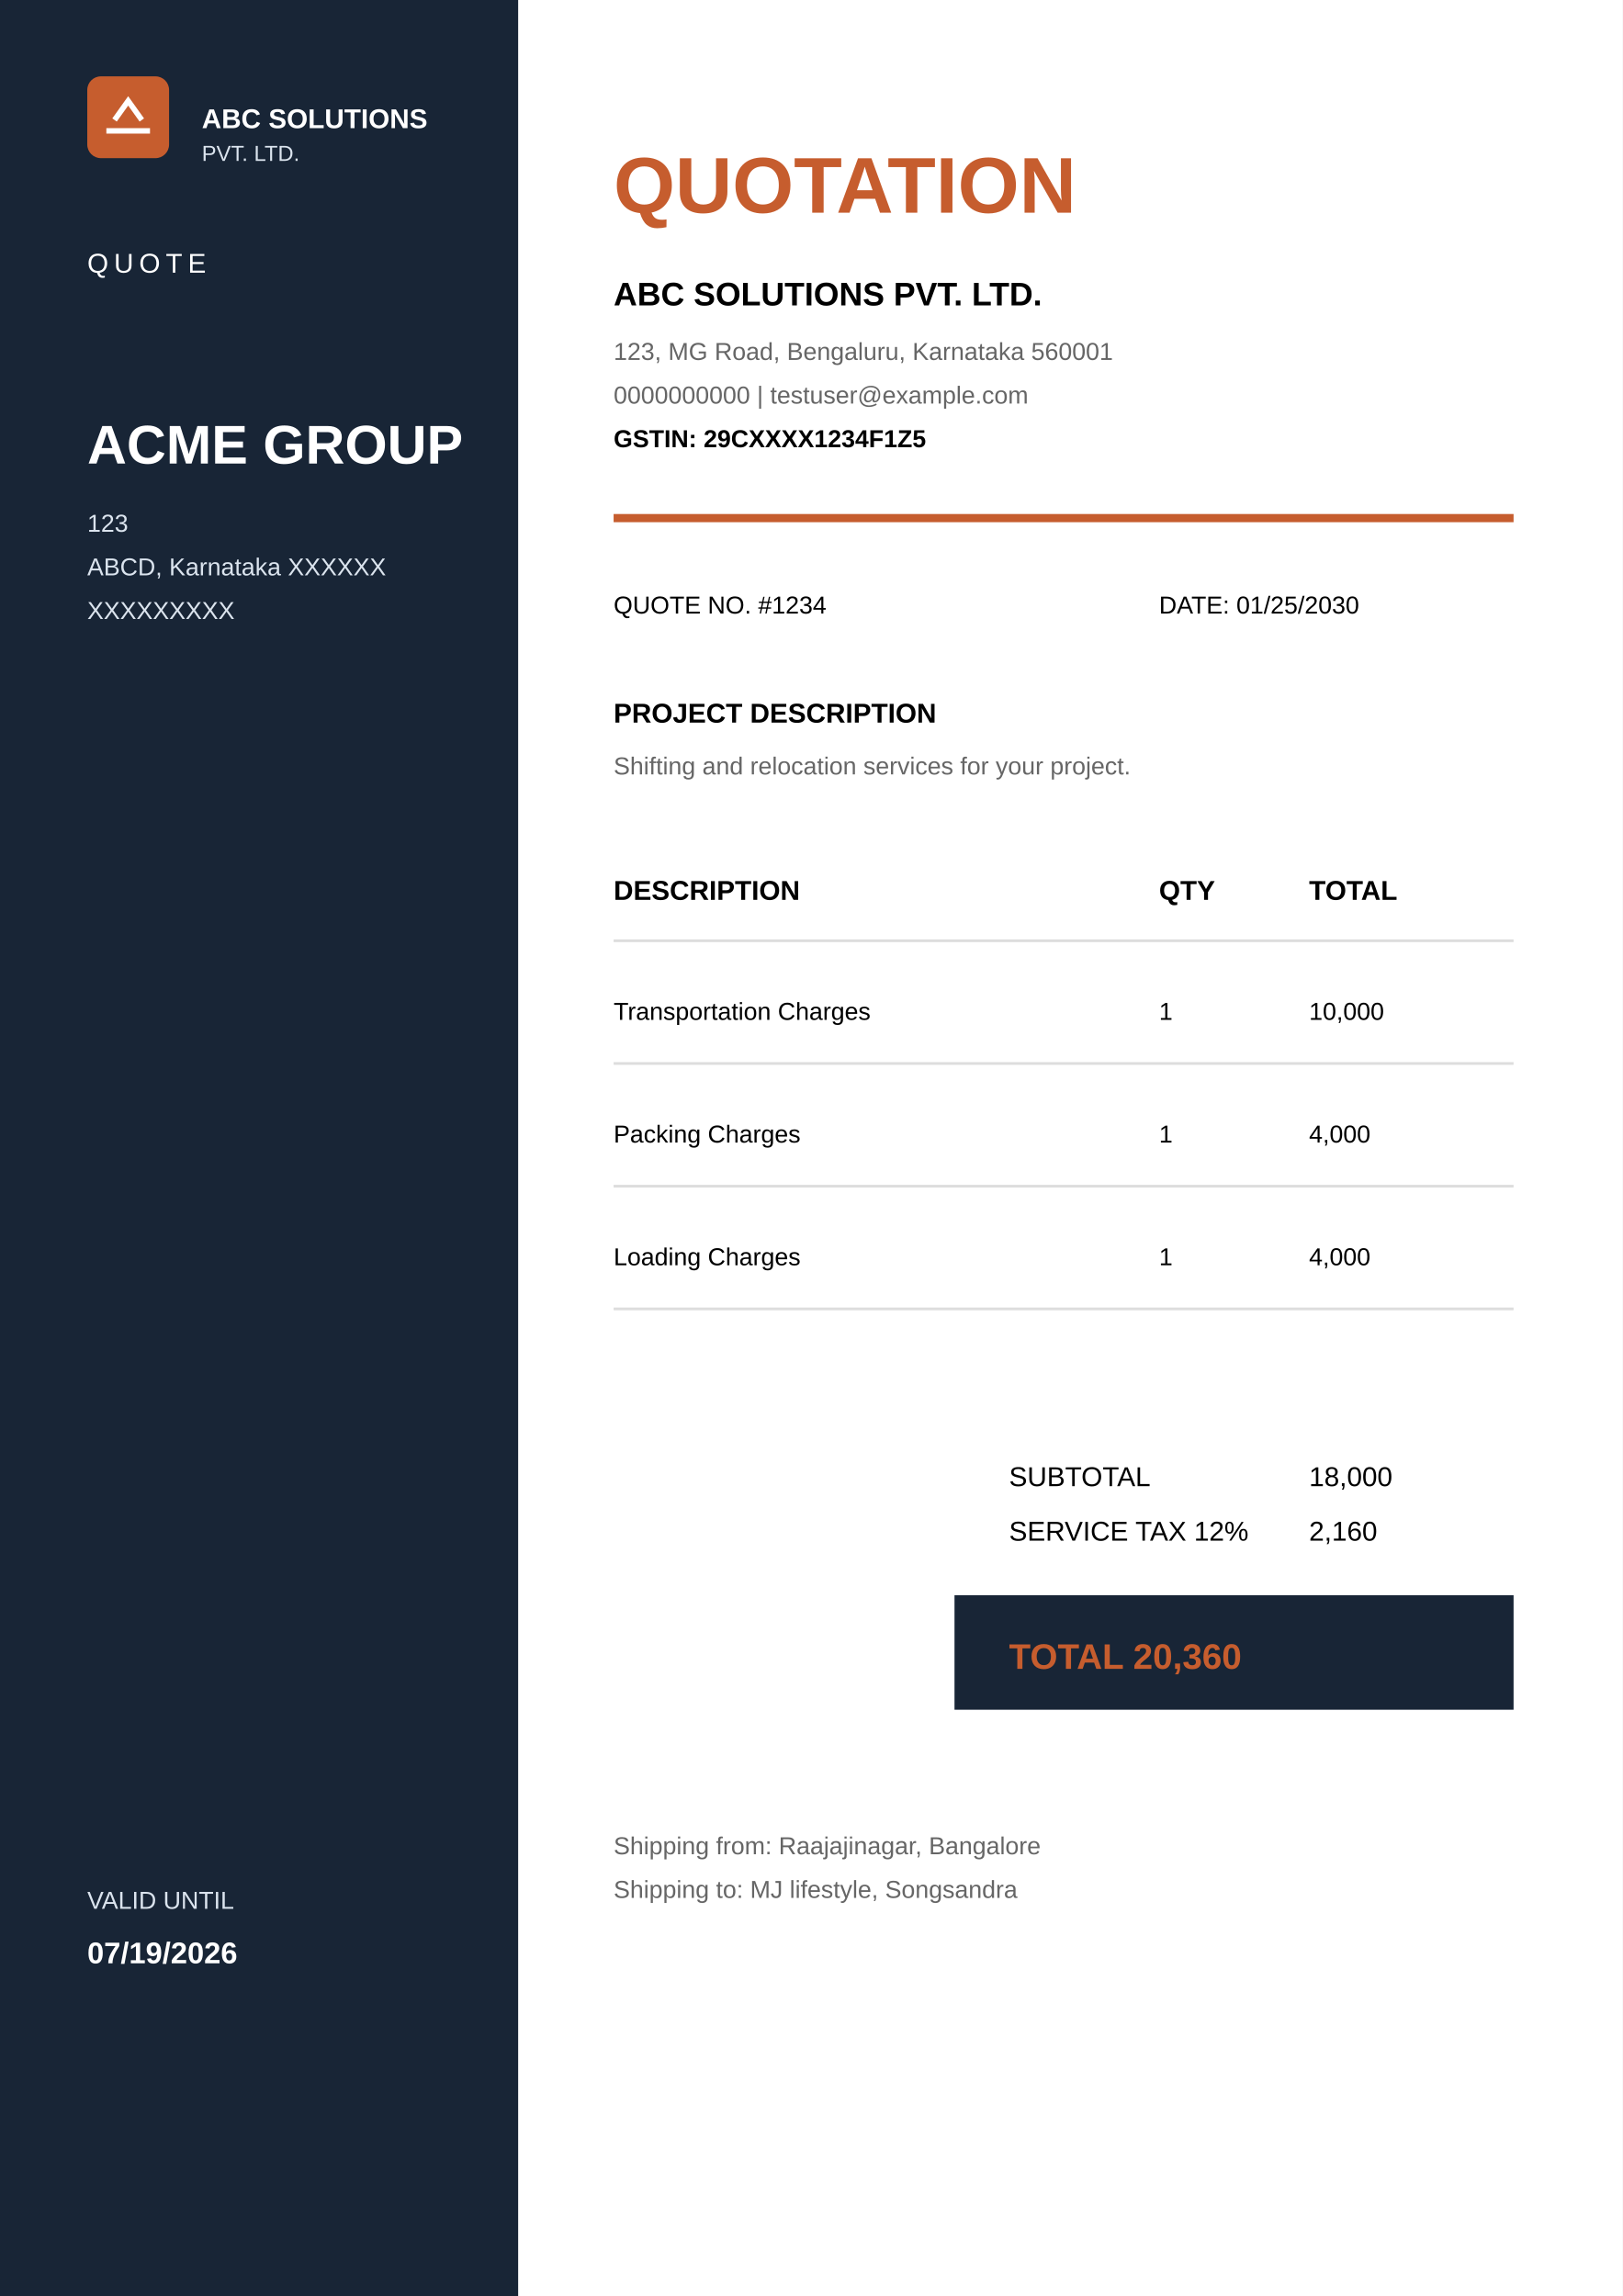
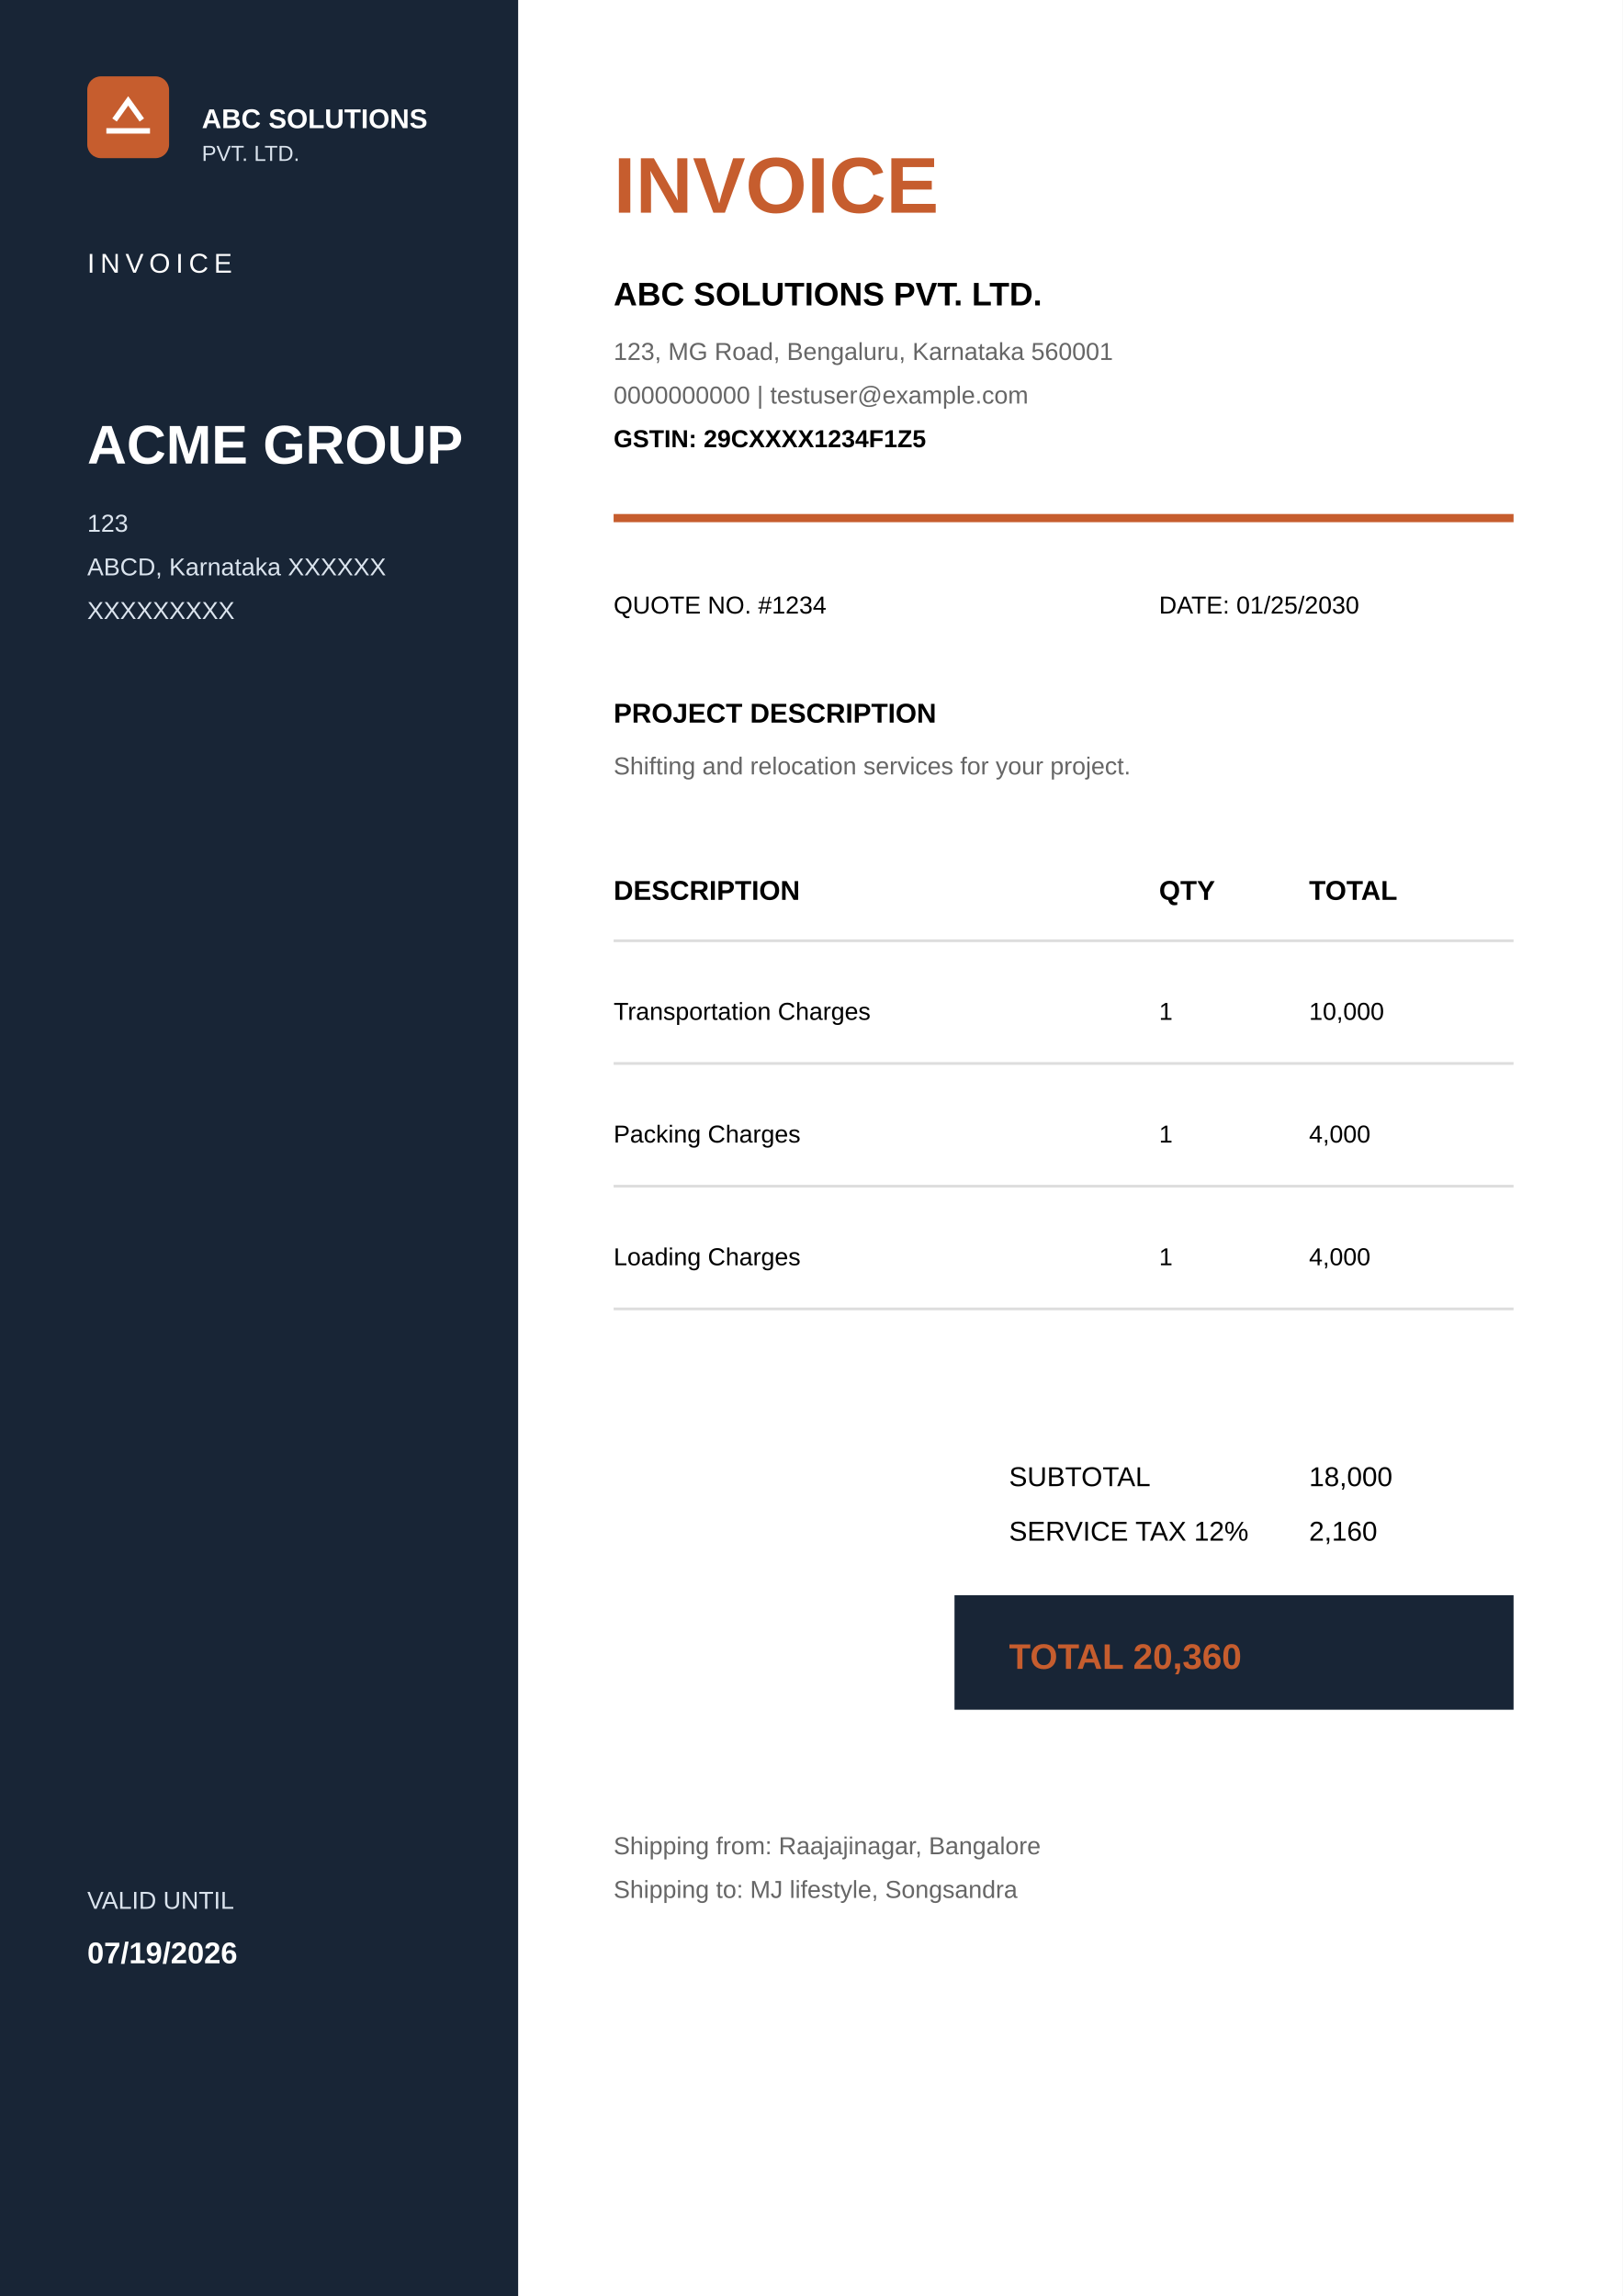
<svg xmlns="http://www.w3.org/2000/svg" width="595" height="842" viewBox="0 0 595 842">
  <rect width="595" height="842" fill="#fff" />
  <rect width="190" height="842" fill="#182536" />
  <g transform="translate(32 28)">
    <rect width="30" height="30" rx="5" fill="#c65d2e" />
    <path d="M7 20h16M10 16l5-7 5 7" fill="none" stroke="#fff" stroke-width="2" />
    <text x="42" y="19" font-family="Arial" font-size="10" font-weight="700" fill="#fff">ABC SOLUTIONS</text>
    <text x="42" y="31" font-family="Arial" font-size="8" fill="#dbe4ee">PVT. LTD.</text>
  </g>
-   <text x="32" y="100" font-family="Arial" font-size="10" fill="#fff" letter-spacing="2">QUOTE</text>
+   <text x="32" y="100" font-family="Arial" font-size="10" fill="#fff" letter-spacing="2">INVOICE</text>
  <text x="32" y="170" font-family="Arial" font-size="20" font-weight="700" fill="#fff">ACME GROUP</text>
  <text x="32" y="195" font-family="Arial" font-size="9" fill="#dbe4ee">123</text>
  <text x="32" y="211" font-family="Arial" font-size="9" fill="#dbe4ee">ABCD, Karnataka XXXXXX</text>
  <text x="32" y="227" font-family="Arial" font-size="9" fill="#dbe4ee">XXXXXXXXX</text>
  <text x="32" y="700" font-family="Arial" font-size="9" fill="#dbe4ee">VALID UNTIL</text>
  <text x="32" y="720" font-family="Arial" font-size="11" font-weight="700" fill="#fff">07/19/2026</text>
-   <text x="225" y="78" font-family="Arial" font-size="29" font-weight="700" fill="#c65d2e">QUOTATION</text>
+   <text x="225" y="78" font-family="Arial" font-size="29" font-weight="700" fill="#c65d2e">INVOICE</text>
  <text x="225" y="112" font-family="Arial" font-size="12" font-weight="700">ABC SOLUTIONS PVT. LTD.</text>
  <text x="225" y="132" font-family="Arial" font-size="9" fill="#666">123, MG Road, Bengaluru, Karnataka 560001</text>
  <text x="225" y="148" font-family="Arial" font-size="9" fill="#666">0000000000  |  testuser@example.com</text>
  <text x="225" y="164" font-family="Arial" font-size="9" font-weight="700">GSTIN: 29CXXXX1234F1Z5</text>
  <line x1="225" y1="190" x2="555" y2="190" stroke="#c65d2e" stroke-width="3" />
  <text x="225" y="225" font-family="Arial" font-size="9">QUOTE NO. #1234</text>
  <text x="425" y="225" font-family="Arial" font-size="9">DATE: 01/25/2030</text>
  <text x="225" y="265" font-family="Arial" font-size="10" font-weight="700">PROJECT DESCRIPTION</text>
  <text x="225" y="284" font-family="Arial" font-size="9" fill="#666">Shifting and relocation services for your project.</text>
  <text x="225" y="330" font-family="Arial" font-size="10" font-weight="700">DESCRIPTION</text>
  <text x="425" y="330" font-family="Arial" font-size="10" font-weight="700">QTY</text>
  <text x="480" y="330" font-family="Arial" font-size="10" font-weight="700">TOTAL</text>
  <g stroke="#ddd">
    <line x1="225" y1="345" x2="555" y2="345" />
    <line x1="225" y1="390" x2="555" y2="390" />
    <line x1="225" y1="435" x2="555" y2="435" />
    <line x1="225" y1="480" x2="555" y2="480" />
  </g>
  <text x="225" y="374" font-family="Arial" font-size="9">Transportation Charges</text>
  <text x="425" y="374" font-family="Arial" font-size="9">1</text>
  <text x="480" y="374" font-family="Arial" font-size="9">10,000</text>
  <text x="225" y="419" font-family="Arial" font-size="9">Packing Charges</text>
  <text x="425" y="419" font-family="Arial" font-size="9">1</text>
  <text x="480" y="419" font-family="Arial" font-size="9">4,000</text>
  <text x="225" y="464" font-family="Arial" font-size="9">Loading Charges</text>
  <text x="425" y="464" font-family="Arial" font-size="9">1</text>
  <text x="480" y="464" font-family="Arial" font-size="9">4,000</text>
  <text x="370" y="545" font-family="Arial" font-size="10">SUBTOTAL</text>
  <text x="480" y="545" font-family="Arial" font-size="10">18,000</text>
  <text x="370" y="565" font-family="Arial" font-size="10">SERVICE TAX 12%</text>
  <text x="480" y="565" font-family="Arial" font-size="10">2,160</text>
  <rect x="350" y="585" width="205" height="42" fill="#182536" />
  <text x="370" y="612" font-family="Arial" font-size="13" font-weight="700" fill="#c65d2e">TOTAL 20,360</text>
  <text x="225" y="680" font-family="Arial" font-size="9" fill="#666">Shipping from: Raajajinagar, Bangalore</text>
  <text x="225" y="696" font-family="Arial" font-size="9" fill="#666">Shipping to: MJ lifestyle, Songsandra</text>
</svg>
